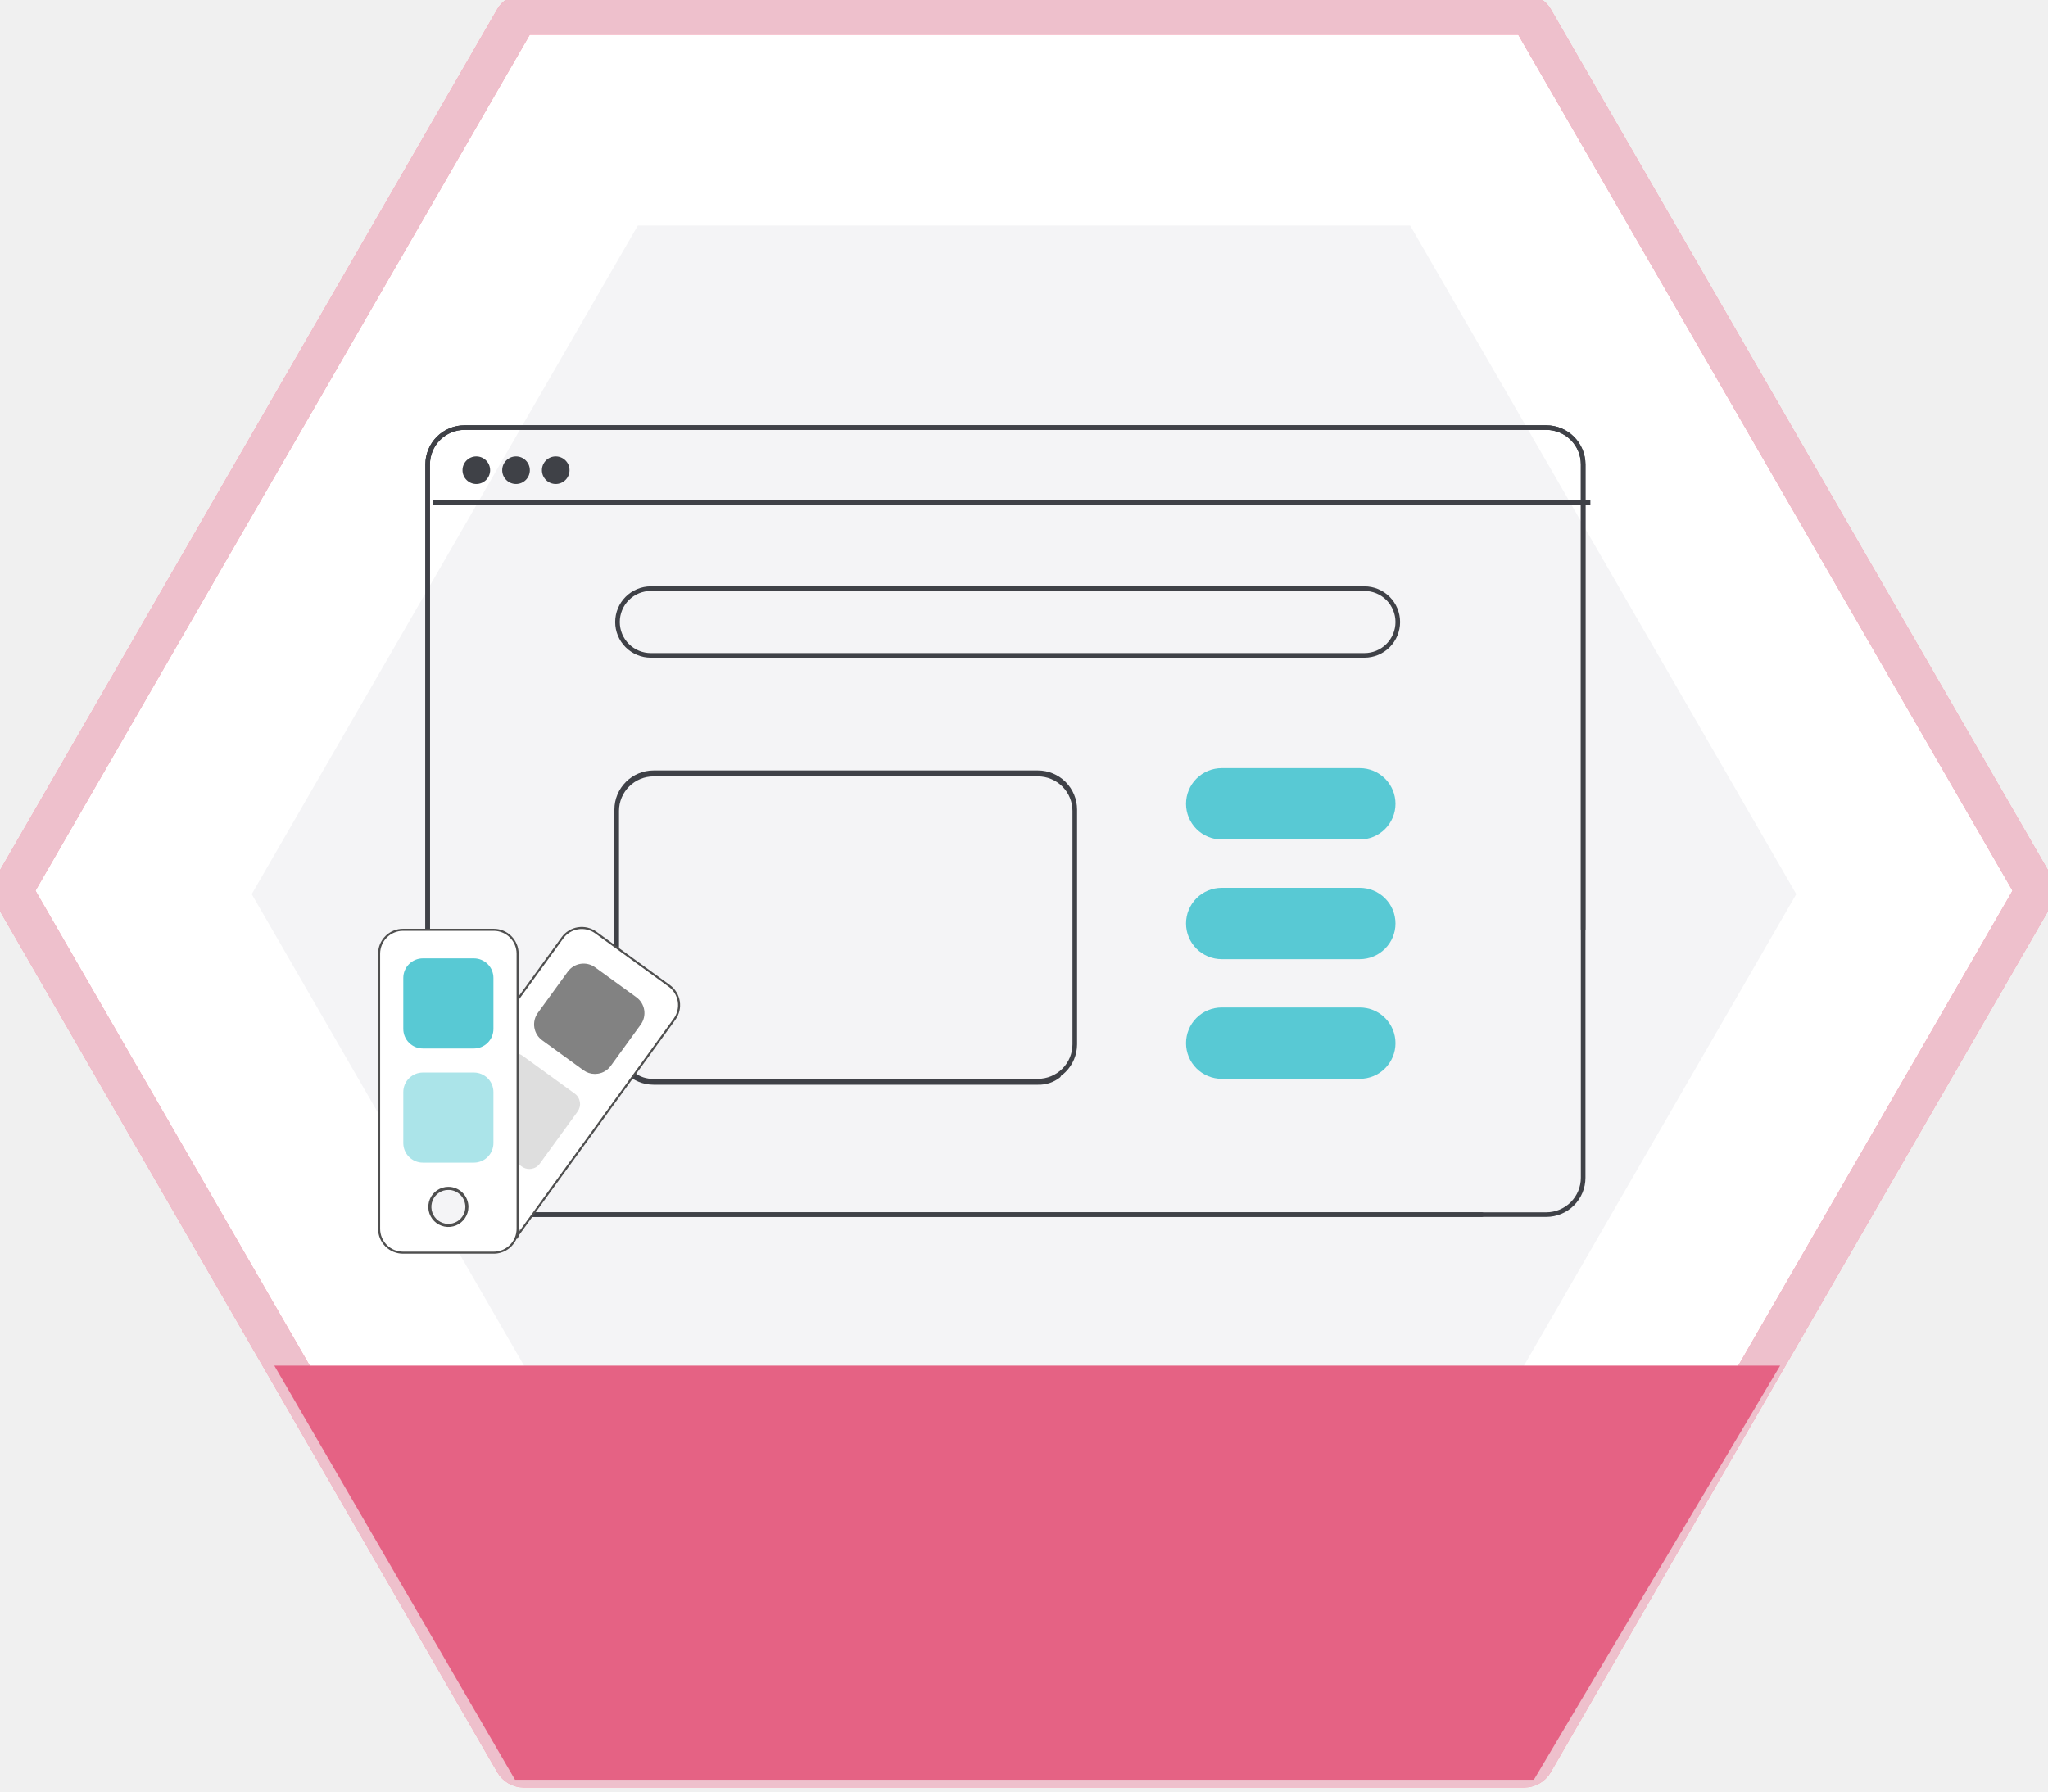
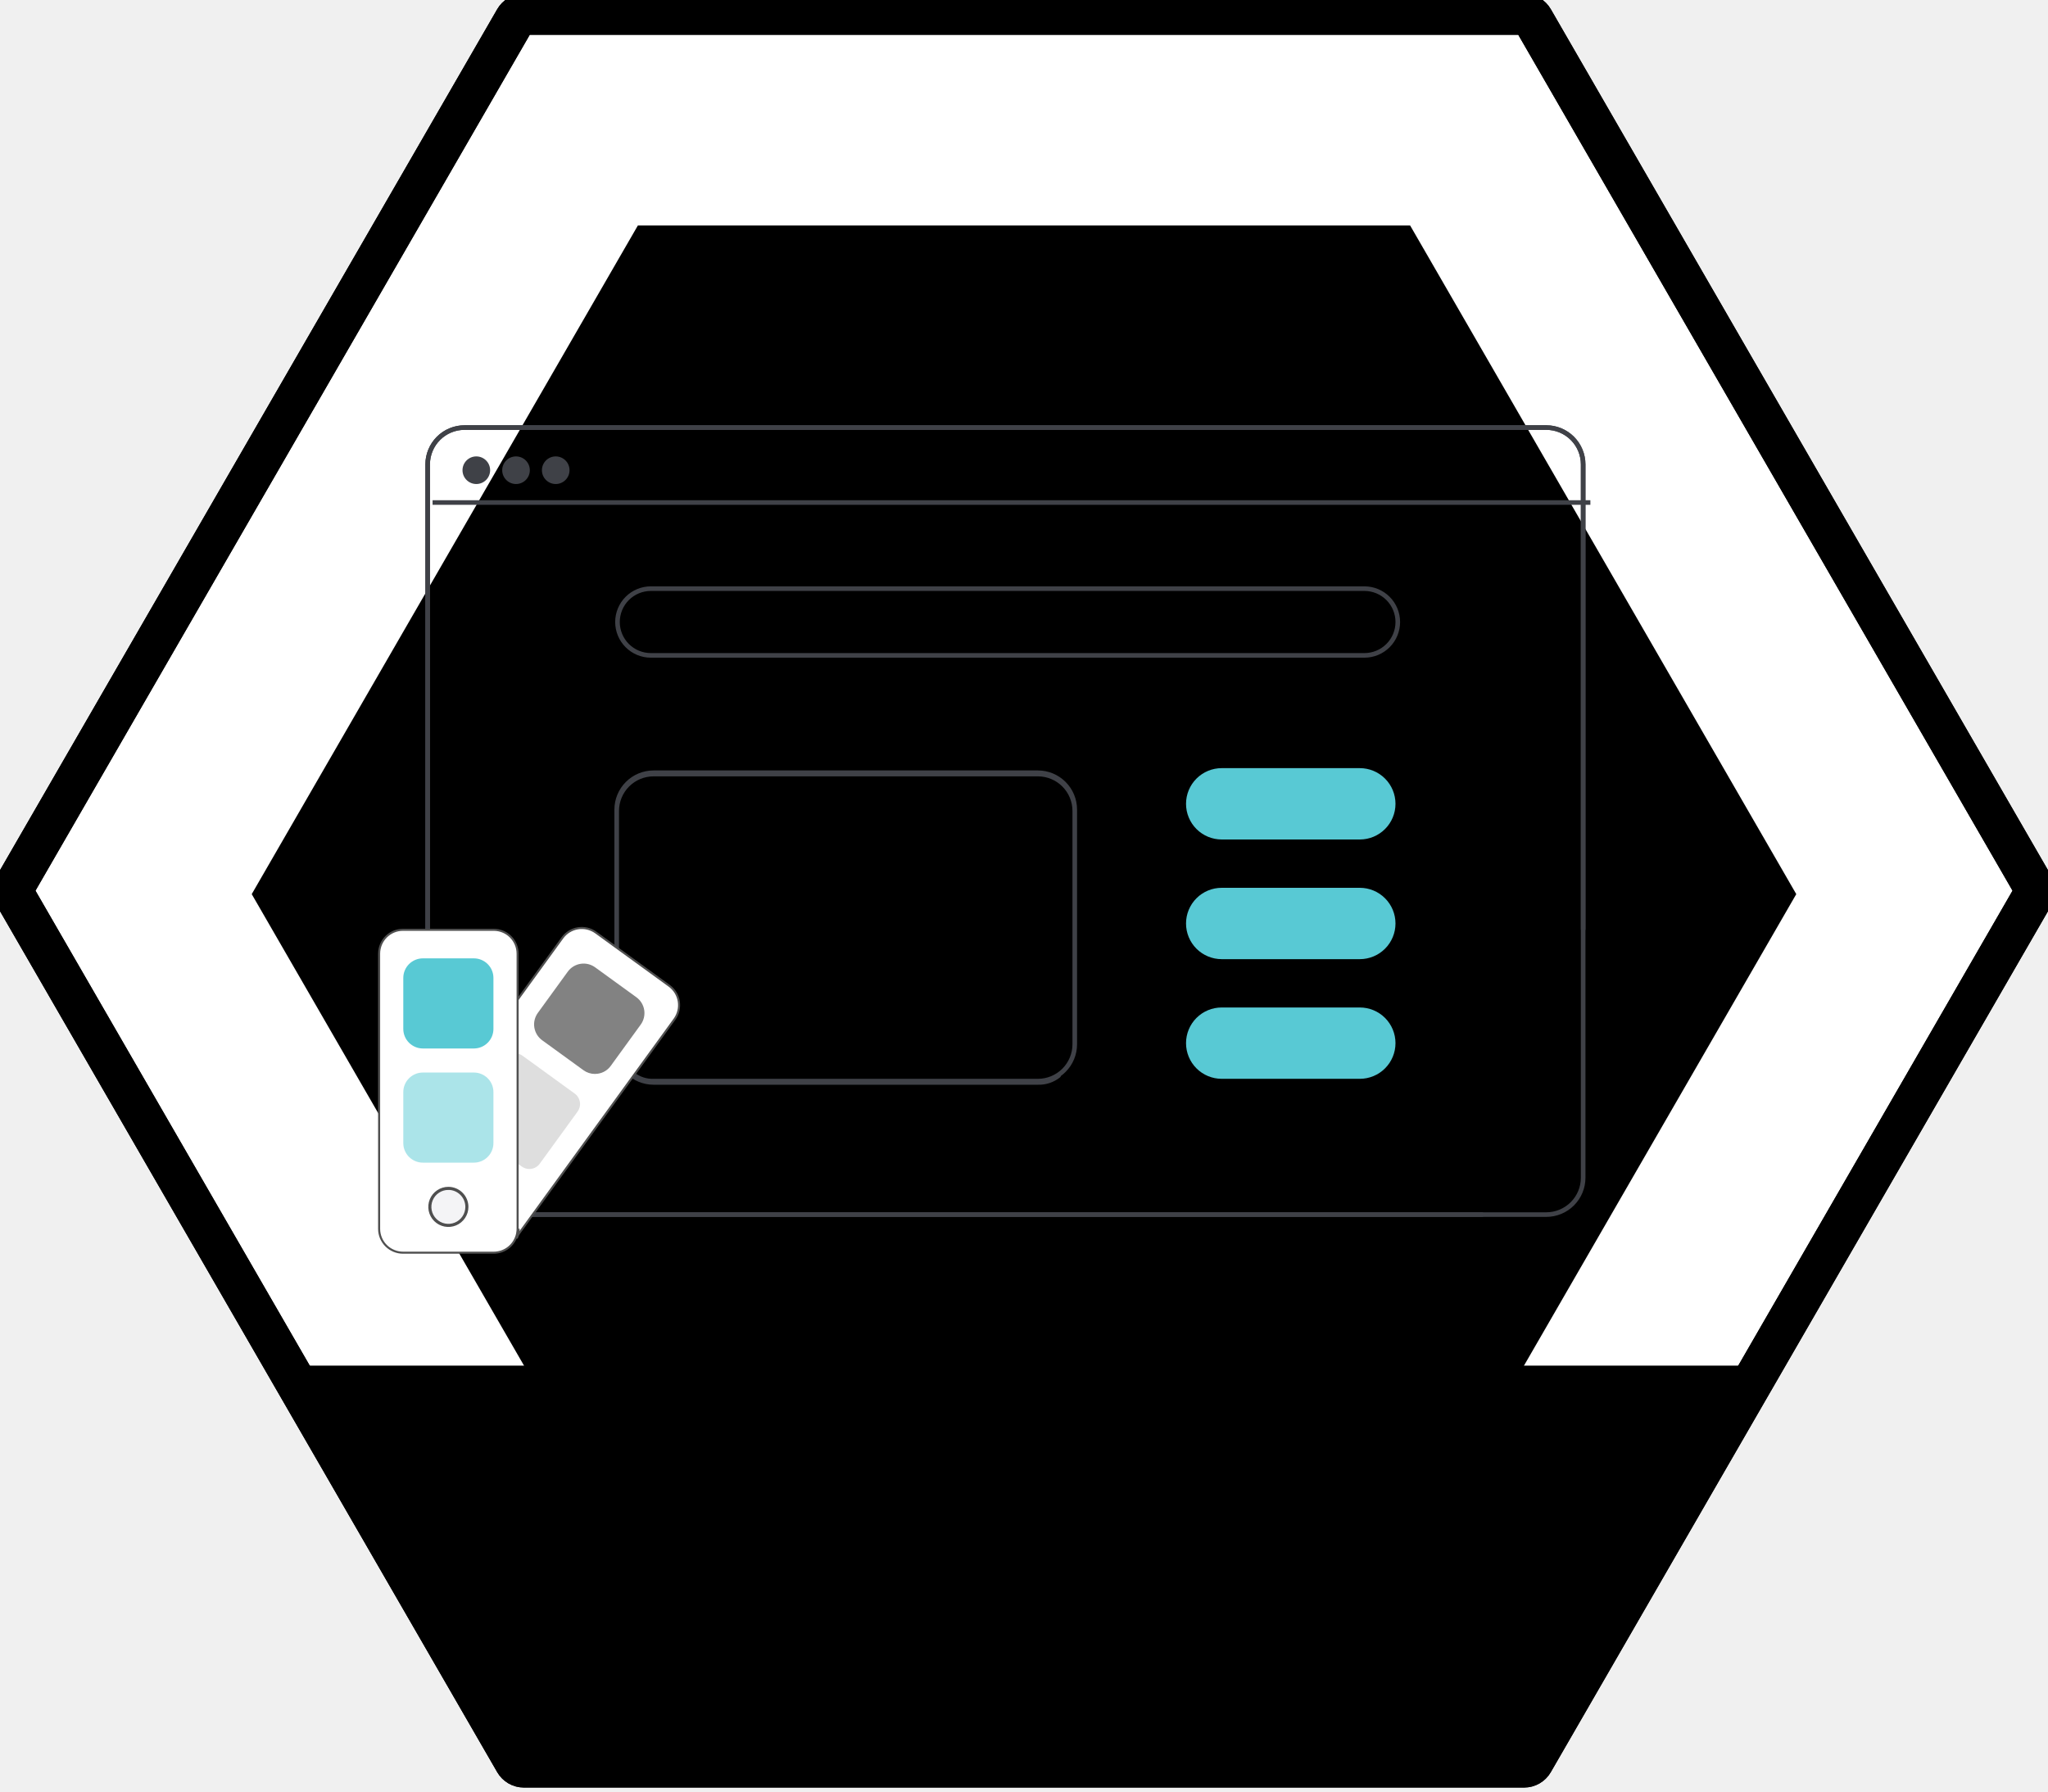
<svg xmlns="http://www.w3.org/2000/svg" class="badge design" id="badge" width="200" height="175" viewBox="0 0 200 175" fill="none">
-   <path class="badge-border--hidden" d="M198.557 87.5l-48.846 84.603a1 1 0 01-.866.5h-97.69a1 1 0 01-.866-.5L1.443 87.5a1 1 0 010-1L50.29 1.897a1 1 0 01.866-.5h97.69c.358 0 .688.191.866.5L198.557 86.5c.178.31.178.69 0 1z" fill="#fff" stroke="#FF94A9" stroke-width="4" />
-   <path class="badge-border" d="M198.557 87.5l-48.846 84.603a1 1 0 01-.866.5h-97.69a1 1 0 01-.866-.5L1.443 87.5a1 1 0 010-1L50.29 1.897a1 1 0 01.866-.5h97.69c.358 0 .688.191.866.5L198.557 86.5c.178.31.178.69 0 1z" stroke="#EEC0CC" stroke-width="4" />
-   <path class="badge__bg" d="M62.292 152.65H137.708L175.417 87.337L137.708 22.024H62.292L24.583 87.337L62.292 152.65Z" fill="#F4F4F6" />
-   <path d="M26.787 133.39H173.844L149.791 173.845H50.295L26.787 133.39Z" fill="#E56284" />
+   <path class="badge__border--hidden" d="M198.557 87.5l-48.846 84.603a1 1 0 01-.866.5h-97.69a1 1 0 01-.866-.5L1.443 87.5a1 1 0 010-1L50.29 1.897a1 1 0 01.866-.5h97.69c.358 0 .688.191.866.5L198.557 86.5c.178.31.178.69 0 1z" fill="#fff" stroke="currentColor" stroke-width="4" />
+   <path class="badge__border" d="M198.557 87.5l-48.846 84.603a1 1 0 01-.866.5h-97.69a1 1 0 01-.866-.5L1.443 87.5a1 1 0 010-1L50.29 1.897a1 1 0 01.866-.5h97.69c.358 0 .688.191.866.5L198.557 86.5c.178.31.178.69 0 1z" stroke="currentColor" stroke-width="4" />
+   <path class="badge__bg" d="M62.292 152.65H137.708L175.417 87.337L137.708 22.024H62.292L24.583 87.337L62.292 152.65Z" fill="currentColor" />
+   <path class="badge__label-bg" d="M26.787 133.39H173.844L149.791 173.845H50.295L26.787 133.39Z" fill="currentColor" />
  <path d="M151.009 118.864H51.654C51.594 118.864 51.537 118.841 51.495 118.799C51.453 118.756 51.429 118.699 51.429 118.64C51.429 118.58 51.453 118.523 51.495 118.481C51.537 118.439 51.594 118.415 51.654 118.415H151.009C151.903 118.414 152.76 118.058 153.392 117.426C154.024 116.794 154.379 115.937 154.38 115.043V45.36C154.379 44.466 154.024 43.609 153.392 42.977C152.76 42.345 151.903 41.989 151.009 41.988H45.36C44.466 41.989 43.609 42.345 42.977 42.977C42.345 43.609 41.989 44.466 41.988 45.36V90.766C41.988 90.826 41.964 90.883 41.922 90.925C41.88 90.967 41.823 90.991 41.763 90.991C41.704 90.991 41.647 90.967 41.604 90.925C41.562 90.883 41.538 90.826 41.538 90.766V45.36C41.54 44.347 41.943 43.375 42.659 42.659C43.375 41.943 44.347 41.54 45.36 41.538H151.009C152.022 41.54 152.993 41.943 153.709 42.659C154.426 43.375 154.829 44.347 154.83 45.36V115.043C154.829 116.056 154.426 117.027 153.709 117.744C152.993 118.46 152.022 118.863 151.009 118.864V118.864Z" fill="#3F4147" />
  <path d="M45.36 118.864H144.715C144.774 118.864 144.831 118.841 144.874 118.799C144.916 118.756 144.939 118.699 144.939 118.64C144.939 118.58 144.916 118.523 144.874 118.481C144.831 118.439 144.774 118.415 144.715 118.415H45.36C44.466 118.414 43.609 118.058 42.977 117.426C42.345 116.794 41.989 115.937 41.988 115.043V45.36C41.989 44.466 42.345 43.609 42.977 42.977C43.609 42.345 44.466 41.989 45.36 41.988H151.009C151.903 41.989 152.76 42.345 153.392 42.977C154.024 43.609 154.379 44.466 154.38 45.36V90.766C154.38 90.826 154.404 90.883 154.446 90.925C154.488 90.967 154.546 90.991 154.605 90.991C154.665 90.991 154.722 90.967 154.764 90.925C154.806 90.883 154.83 90.826 154.83 90.766V45.36C154.829 44.347 154.426 43.375 153.709 42.659C152.993 41.943 152.022 41.54 151.009 41.538H45.36C44.347 41.54 43.375 41.943 42.659 42.659C41.943 43.375 41.54 44.347 41.538 45.36V115.043C41.54 116.056 41.943 117.027 42.659 117.744C43.375 118.46 44.347 118.863 45.36 118.864V118.864Z" fill="#3F4147" />
  <path d="M155.311 48.861H42.244V49.31H155.311V48.861Z" fill="#3F4147" />
  <path d="M46.515 47.278C47.26 47.278 47.864 46.675 47.864 45.93C47.864 45.185 47.26 44.581 46.515 44.581C45.77 44.581 45.167 45.185 45.167 45.93C45.167 46.675 45.77 47.278 46.515 47.278Z" fill="#3F4147" />
  <path d="M50.393 47.278C51.138 47.278 51.742 46.675 51.742 45.93C51.742 45.185 51.138 44.581 50.393 44.581C49.648 44.581 49.044 45.185 49.044 45.93C49.044 46.675 49.648 47.278 50.393 47.278Z" fill="#3F4147" />
  <path d="M54.27 47.278C55.015 47.278 55.619 46.675 55.619 45.93C55.619 45.185 55.015 44.581 54.27 44.581C53.526 44.581 52.922 45.185 52.922 45.93C52.922 46.675 53.526 47.278 54.27 47.278Z" fill="#3F4147" />
  <path class="content__box" fill-rule="evenodd" clip-rule="evenodd" d="M61.68 104.737C61.707 104.72 61.737 104.709 61.769 104.705C61.828 104.697 61.887 104.713 61.935 104.749C62.468 105.178 63.137 105.401 63.821 105.377H101.36C102.254 105.376 103.111 105.021 103.743 104.389C104.376 103.757 104.731 102.899 104.732 102.006V92.695C104.732 92.694 104.732 92.694 104.732 92.693V79.206C104.731 78.312 104.376 77.455 103.743 76.823C103.111 76.191 102.254 75.835 101.36 75.834H63.821C62.927 75.835 62.07 76.191 61.438 76.823C60.807 77.454 60.452 78.309 60.45 79.201V92.565C60.45 92.565 60.45 92.566 60.45 92.567V102.134C60.451 103.028 60.806 103.885 61.438 104.517C61.516 104.595 61.596 104.668 61.68 104.737ZM60 79.201V79.078C60.001 78.064 60.404 77.093 61.12 76.377C61.837 75.66 62.808 75.257 63.821 75.256H101.36C102.374 75.257 103.345 75.66 104.061 76.377C104.778 77.093 105.181 78.064 105.182 79.078V102.006C105.181 103.019 104.778 103.99 104.061 104.706C103.918 104.849 103.766 104.979 103.604 105.097C103.594 105.151 103.564 105.201 103.52 105.235C102.908 105.723 102.143 105.979 101.36 105.955H63.821C62.808 105.954 61.837 105.551 61.12 104.835C60.404 104.118 60.001 103.147 60 102.134V79.206C60 79.204 60 79.203 60 79.201Z" fill="#3F4147" />
  <path class="content__bar" d="M133.243 64.242H63.56C62.636 64.242 61.75 63.875 61.096 63.221C60.443 62.568 60.076 61.682 60.076 60.758C60.076 59.834 60.443 58.947 61.096 58.294C61.75 57.641 62.636 57.273 63.56 57.273H133.243C134.167 57.273 135.054 57.641 135.707 58.294C136.36 58.947 136.728 59.834 136.728 60.758C136.728 61.682 136.36 62.568 135.707 63.221C135.054 63.875 134.167 64.242 133.243 64.242ZM63.56 57.723C62.755 57.723 61.983 58.043 61.414 58.612C60.845 59.181 60.526 59.953 60.526 60.758C60.526 61.562 60.845 62.334 61.414 62.903C61.983 63.472 62.755 63.792 63.56 63.792H133.243C134.048 63.792 134.82 63.472 135.389 62.903C135.958 62.334 136.278 61.562 136.278 60.758C136.278 59.953 135.958 59.181 135.389 58.612C134.82 58.043 134.048 57.723 133.243 57.723H63.56Z" fill="#3F4147" />
  <g class="content__color-column">
    <path d="M132.794 82H119.307C118.383 82 117.496 81.633 116.843 80.979C116.19 80.326 115.823 79.44 115.823 78.516C115.823 77.591 116.19 76.705 116.843 76.052C117.496 75.398 118.383 75.031 119.307 75.031H132.794C133.718 75.031 134.604 75.398 135.257 76.052C135.911 76.705 136.278 77.591 136.278 78.516C136.278 79.44 135.911 80.326 135.257 80.979C134.604 81.633 133.718 82 132.794 82V82Z" fill="#58C9D4" />
    <path d="M132.794 93.689H119.307C118.383 93.689 117.496 93.321 116.843 92.668C116.19 92.015 115.823 91.128 115.823 90.204C115.823 89.28 116.19 88.394 116.843 87.741C117.496 87.087 118.383 86.72 119.307 86.72H132.794C133.718 86.72 134.604 87.087 135.257 87.741C135.911 88.394 136.278 89.28 136.278 90.204C136.278 91.128 135.911 92.015 135.257 92.668C134.604 93.321 133.718 93.689 132.794 93.689V93.689Z" fill="#58C9D4" />
    <path d="M132.794 105.377H119.307C118.383 105.377 117.496 105.01 116.843 104.357C116.19 103.703 115.823 102.817 115.823 101.893C115.823 100.969 116.19 100.083 116.843 99.429C117.496 98.776 118.383 98.409 119.307 98.409H132.794C133.718 98.409 134.604 98.776 135.257 99.429C135.911 100.083 136.278 100.969 136.278 101.893C136.278 102.817 135.911 103.703 135.257 104.357C134.604 105.01 133.718 105.377 132.794 105.377V105.377Z" fill="#58C9D4" />
  </g>
  <g class="palette">
    <g class="palette__grey">
      <path class="palette__grey-box" d="M47.738 122.217L47.737 122.217L47.085 122.085L39.357 111.541L50.441 97.784L50.441 97.784L50.444 97.78L54.926 91.603C55.29 91.104 55.837 90.769 56.448 90.672C57.058 90.575 57.682 90.724 58.183 91.086L65.358 96.294C65.857 96.658 66.191 97.204 66.288 97.814C66.385 98.424 66.237 99.048 65.875 99.549L50.381 120.898L50.381 120.899L50.089 121.303C50.089 121.303 50.089 121.303 50.089 121.303C49.872 121.601 49.588 121.843 49.26 122.01C48.932 122.177 48.569 122.264 48.2 122.264H48.2C48.045 122.265 47.89 122.249 47.738 122.217Z" fill="white" stroke="#4F4F4F" stroke-width="0.2" />
      <path class="palette__grey-color-1" d="M58.095 104.901C57.693 104.9 57.302 104.773 56.977 104.536L52.945 101.61C52.535 101.312 52.261 100.864 52.181 100.363C52.102 99.863 52.224 99.352 52.521 98.941L55.447 94.909C55.744 94.499 56.193 94.224 56.693 94.144C57.194 94.065 57.705 94.187 58.115 94.485L62.148 97.411C62.557 97.709 62.832 98.157 62.911 98.657C62.991 99.158 62.869 99.669 62.572 100.079L59.646 104.111C59.499 104.315 59.313 104.487 59.099 104.619C58.885 104.75 58.647 104.838 58.399 104.876C58.299 104.892 58.197 104.9 58.095 104.901V104.901Z" fill="#828282" />
      <path class="palette__grey-color-2" opacity="0.5" d="M51.692 114.186C51.428 114.186 51.17 114.102 50.957 113.946L50.25 113.434V102.882L50.369 102.889C50.476 102.895 50.581 102.914 50.683 102.947C50.81 102.987 50.929 103.047 51.036 103.126L56.127 106.822C56.261 106.918 56.374 107.041 56.46 107.181C56.547 107.322 56.604 107.478 56.63 107.641C56.656 107.804 56.649 107.97 56.611 108.131C56.572 108.291 56.503 108.442 56.406 108.576L52.711 113.667C52.615 113.801 52.493 113.914 52.352 114C52.212 114.087 52.056 114.144 51.893 114.17C51.827 114.18 51.759 114.186 51.692 114.186V114.186Z" fill="#BDBDBD" />
    </g>
    <g class="palette__acqua">
      <path d="M50.37 120.918L50.369 120.919C50.194 121.345 49.895 121.71 49.513 121.966C49.13 122.223 48.679 122.36 48.218 122.361H39.353C38.735 122.36 38.143 122.114 37.706 121.678C37.27 121.241 37.024 120.649 37.023 120.031L37.023 93.151C37.024 92.534 37.27 91.941 37.706 91.505C38.143 91.068 38.735 90.822 39.353 90.821L48.218 90.821C48.836 90.822 49.428 91.068 49.865 91.505C50.302 91.941 50.548 92.534 50.548 93.151L50.548 120.031L50.548 120.032C50.549 120.093 50.546 120.154 50.54 120.214L50.54 120.214L50.54 120.217C50.533 120.315 50.519 120.413 50.499 120.509C50.469 120.649 50.426 120.786 50.37 120.918ZM50.648 120.031C50.649 120.096 50.646 120.16 50.639 120.224C50.632 120.327 50.618 120.429 50.597 120.53C50.566 120.676 50.52 120.819 50.462 120.957L50.648 120.031Z" fill="white" stroke="#4F4F4F" stroke-width="0.2" />
      <path class="palette__ACQUA-color-1" d="M46.277 102.414H41.295C40.788 102.414 40.303 102.212 39.944 101.854C39.586 101.496 39.385 101.01 39.384 100.503V95.522C39.385 95.015 39.586 94.529 39.944 94.171C40.303 93.813 40.788 93.611 41.295 93.611H46.277C46.783 93.611 47.269 93.813 47.627 94.171C47.985 94.529 48.187 95.015 48.187 95.522V100.503C48.187 101.01 47.985 101.496 47.627 101.854C47.269 102.212 46.783 102.414 46.277 102.414V102.414Z" fill="#58C9D4" />
      <path class="palette__ACQUA-color-2" opacity="0.5" d="M46.277 113.566H41.295C40.788 113.566 40.303 113.364 39.944 113.006C39.586 112.648 39.385 112.162 39.384 111.655V106.673C39.385 106.167 39.586 105.681 39.944 105.323C40.303 104.965 40.788 104.763 41.295 104.763H46.277C46.783 104.763 47.269 104.965 47.627 105.323C47.985 105.681 48.187 106.167 48.187 106.673V111.655C48.187 112.162 47.985 112.648 47.627 113.006C47.269 113.364 46.783 113.566 46.277 113.566Z" fill="#58C9D4" />
      <path d="M43.786 116.028L43.786 116.128C44.252 116.128 44.699 116.314 45.029 116.644C45.359 116.973 45.544 117.42 45.545 117.887C45.545 118.235 45.441 118.575 45.248 118.864C45.055 119.153 44.78 119.379 44.459 119.512C44.137 119.645 43.784 119.68 43.443 119.612C43.101 119.544 42.788 119.376 42.542 119.13C42.296 118.884 42.128 118.571 42.06 118.23C41.993 117.889 42.028 117.535 42.161 117.213C42.294 116.892 42.519 116.617 42.809 116.424C43.098 116.231 43.438 116.128 43.786 116.128L43.786 116.028ZM43.786 116.028C44.279 116.028 44.751 116.224 45.1 116.573C45.448 116.921 45.644 117.394 45.645 117.887C45.645 118.254 45.536 118.614 45.331 118.919C45.127 119.225 44.837 119.463 44.497 119.604C44.157 119.745 43.784 119.782 43.423 119.71C43.062 119.638 42.731 119.461 42.471 119.201C42.211 118.941 42.034 118.61 41.962 118.249C41.891 117.889 41.928 117.515 42.068 117.175C42.209 116.835 42.447 116.545 42.753 116.341C43.059 116.137 43.418 116.028 43.786 116.028Z" fill="#F4F4F6" stroke="#4F4F4F" stroke-width="0.2" />
    </g>
  </g>
</svg>
